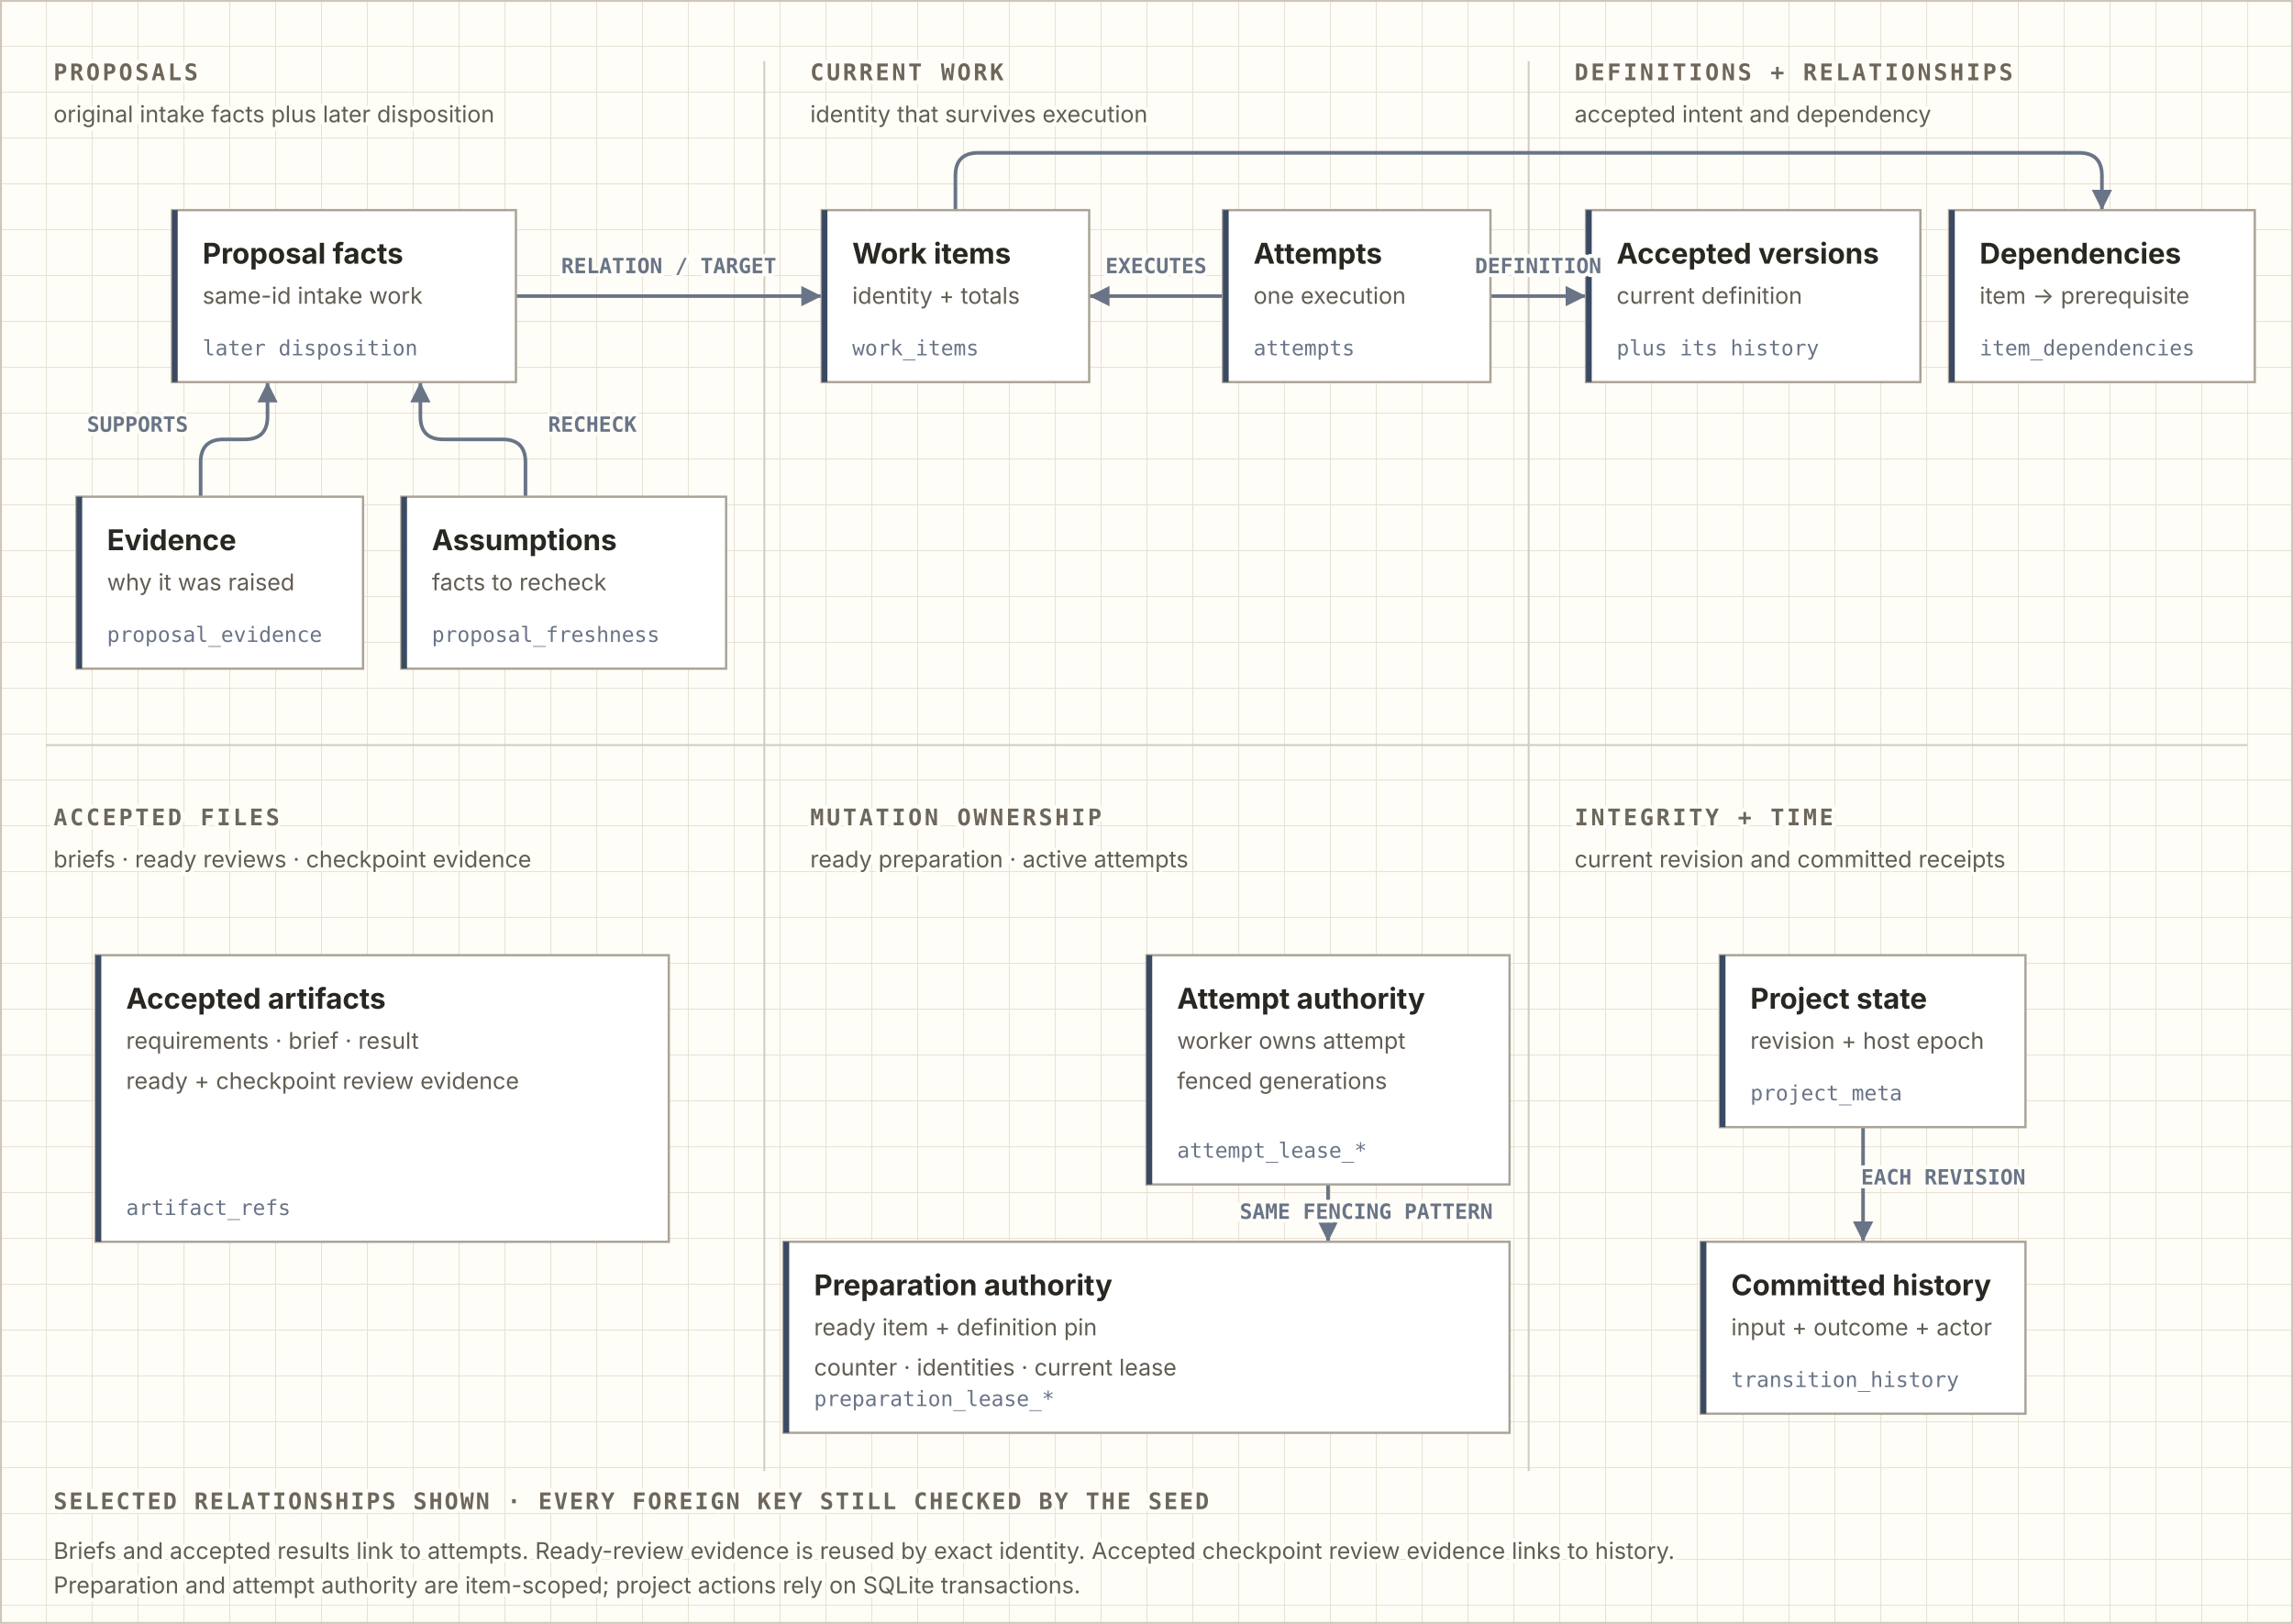
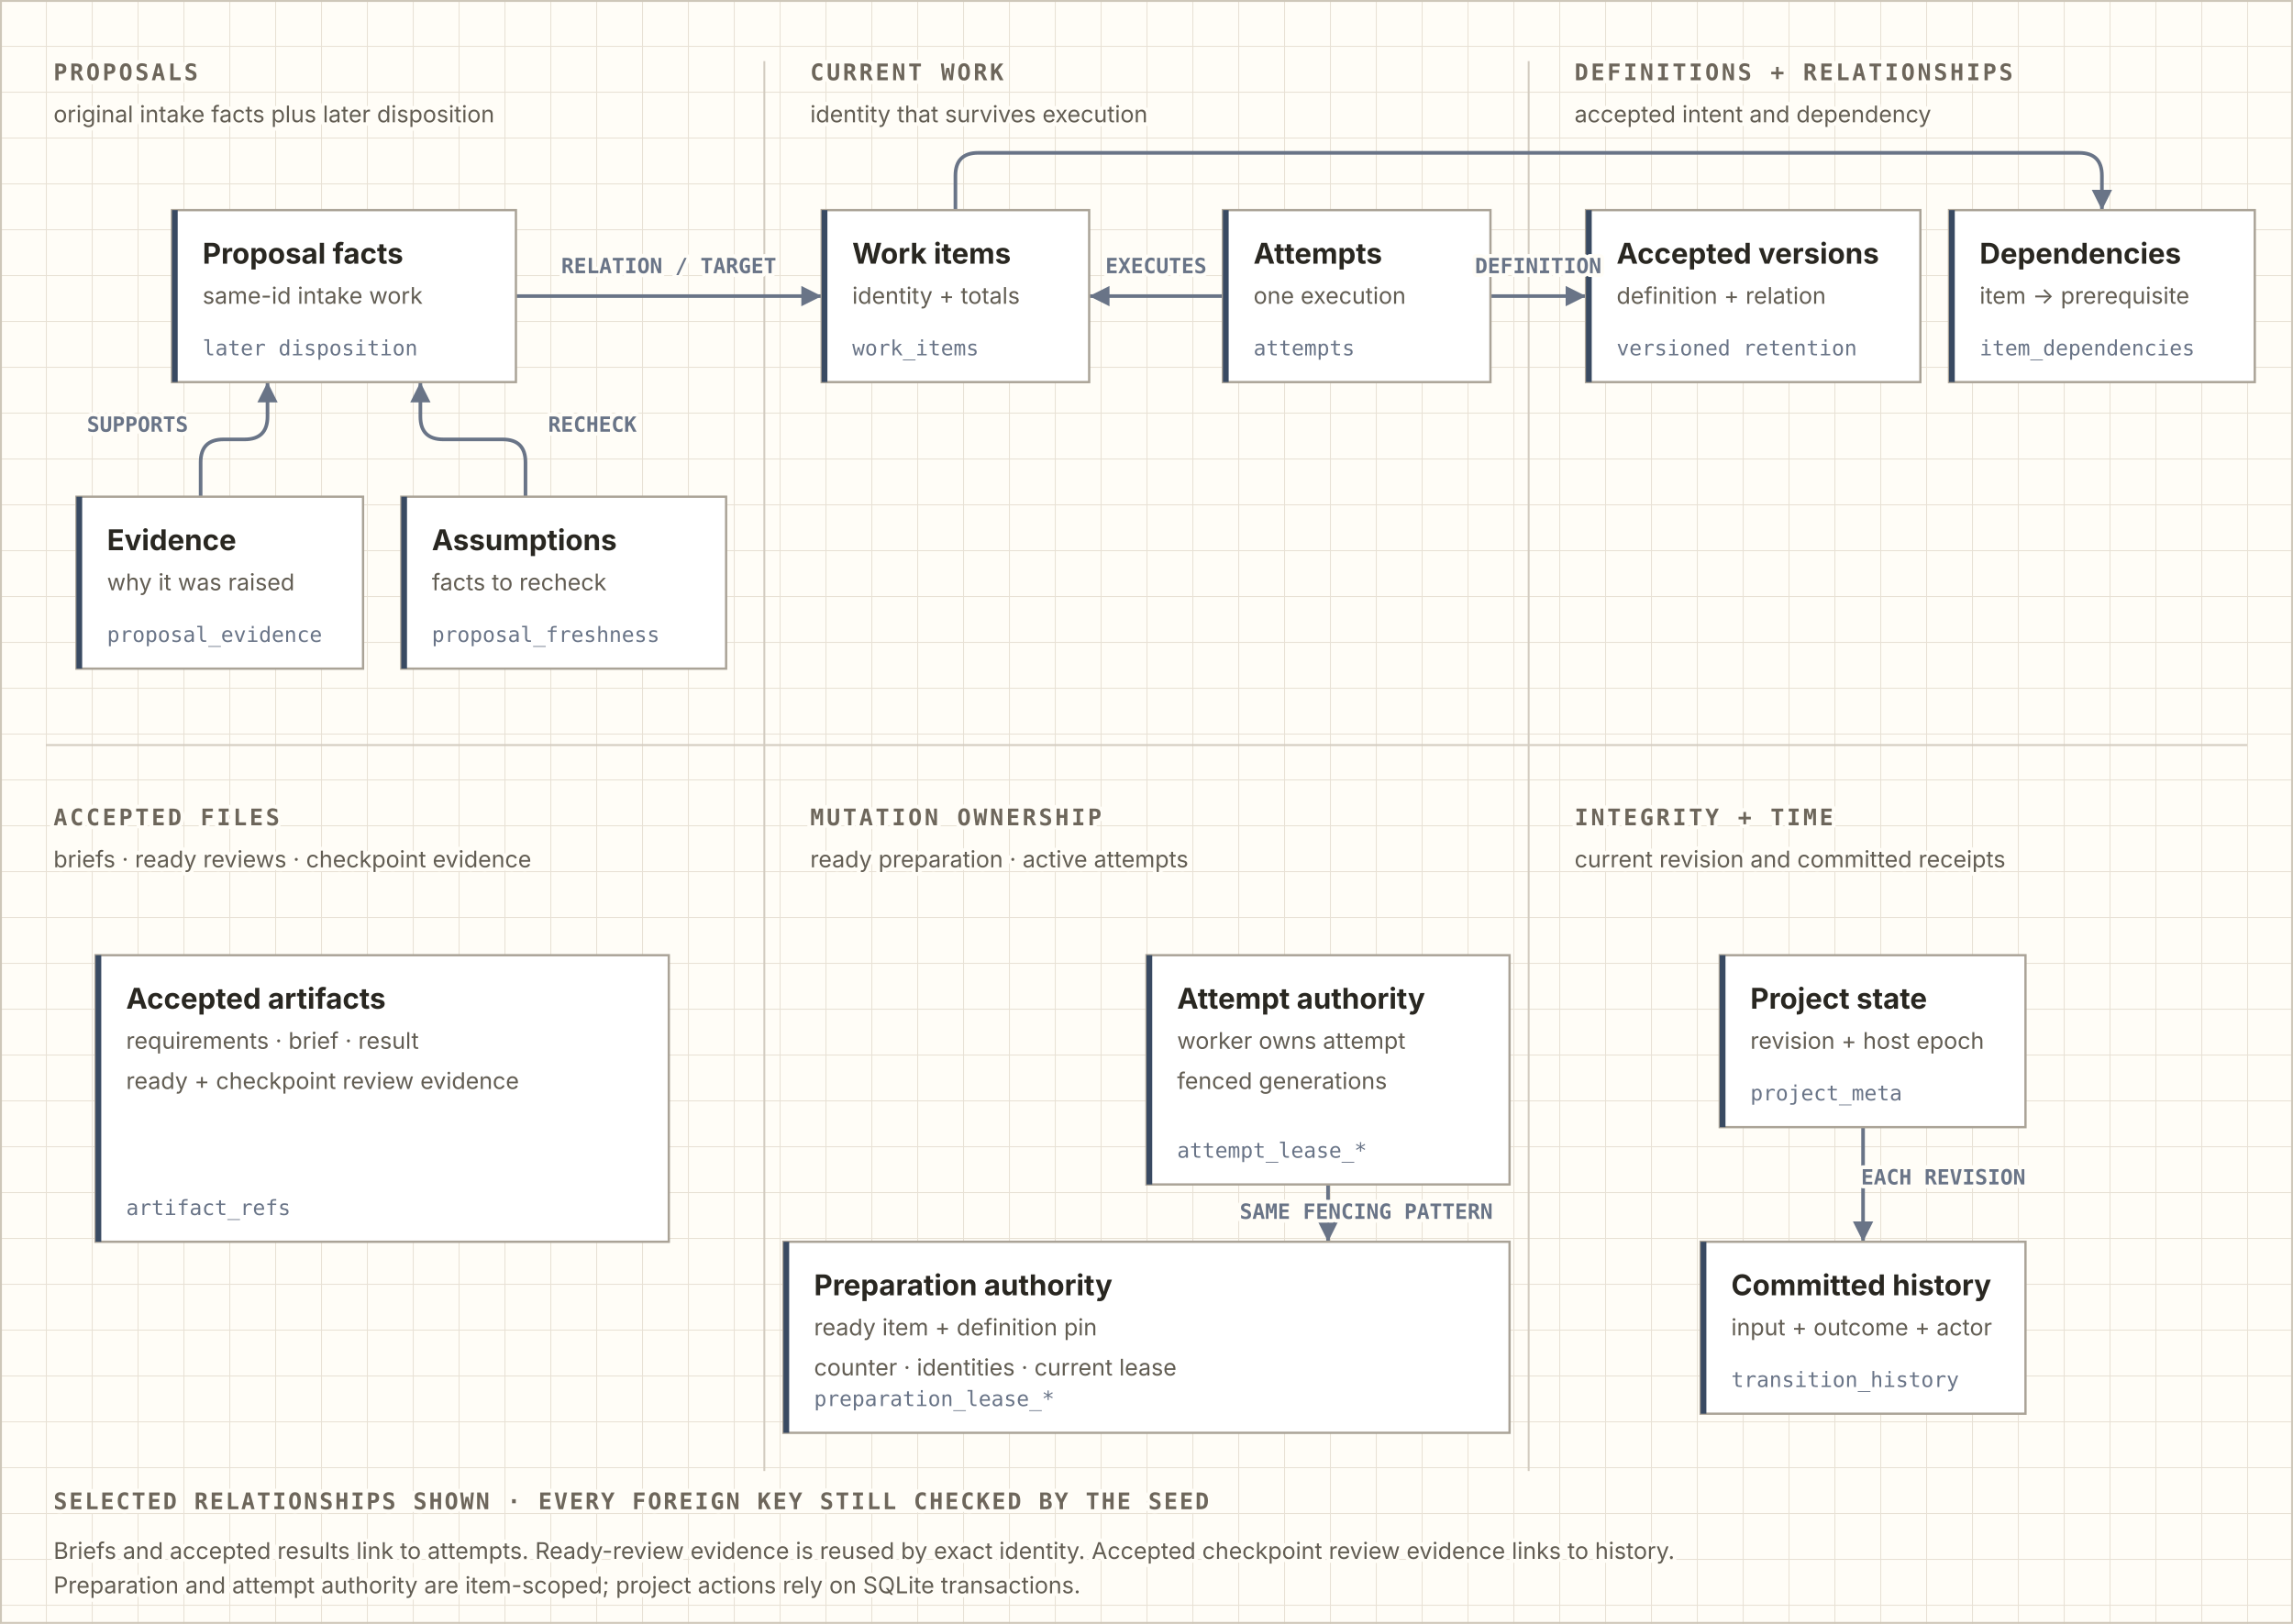
<svg xmlns="http://www.w3.org/2000/svg" role="img" aria-labelledby="title description" viewBox="0 0 1200 850">
  <defs>
    <pattern id="grid" width="24" height="24" patternUnits="userSpaceOnUse">
      <path d="M24 0H0V24" fill="none" stroke="#e8e1d5" stroke-width="1" />
    </pattern>
    <marker id="arrow" viewBox="0 0 10 10" refX="9" refY="5" markerWidth="7" markerHeight="7" orient="auto">
      <path d="M1 1L9 5L1 9Z" fill="#697487" />
    </marker>
    <style>
      text { font-family: ui-sans-serif, system-ui, -apple-system, BlinkMacSystemFont, "Segoe UI", sans-serif; fill: #292721; }
      .section-label, .box-label, .box-meta, .connector-label, .note-meta { font-family: ui-monospace, SFMono-Regular, Menlo, monospace; }
      .section-label, .box-label { font-size: 12px; font-weight: 700; letter-spacing: 0.11em; fill: #6d665b; }
      .section-subtitle { font-size: 12px; fill: #625d53; }
      .guide { stroke: #d3ccc0; stroke-width: 1; }
      .connector { fill: none; stroke: #697487; stroke-width: 1.9; stroke-linecap: round; }
      .connector-label { font-size: 11px; font-weight: 700; fill: #697487; }
      .box { fill: #fff; stroke: #aaa397; stroke-width: 1.2; }
      .box-title { font-size: 15px; font-weight: 700; }
      .box-body { font-size: 12px; fill: #625d53; }
      .box-meta { font-size: 11px; fill: #697487; }
      .note { fill: #625d53; }
      .note-meta { font-weight: 700; letter-spacing: 0.08em; fill: #6d665b; }
      .canvas-text { paint-order: stroke fill; stroke: #fffdf7; stroke-width: 4px; stroke-linejoin: round; }
    </style>
  </defs>
  <rect width="1200" height="850" fill="#fffdf7" />
  <rect width="1200" height="850" fill="url(#grid)" />
  <rect x="0.5" y="0.5" width="1199" height="849" fill="none" stroke="#cec7b9" />
  <line x1="400" y1="32" x2="400" y2="770" class="guide" />
  <line x1="800" y1="32" x2="800" y2="770" class="guide" />
  <line x1="24" y1="390" x2="1176" y2="390" class="guide" />
  <path d="M270 155L430 155" class="connector" marker-end="url(#arrow)" />
  <path d="M640 155L570 155" class="connector" marker-end="url(#arrow)" />
  <path d="M780 155L830 155" class="connector" marker-end="url(#arrow)" />
  <path d="M500 110L500 92Q500 80 512 80L1088 80Q1100 80 1100 92L1100 110" class="connector" marker-end="url(#arrow)" />
  <path d="M105 260L105 242Q105 230 117 230L128 230Q140 230 140 218L140 200" class="connector" marker-end="url(#arrow)" />
  <path d="M275 260L275 242Q275 230 263 230L232 230Q220 230 220 218L220 200" class="connector" marker-end="url(#arrow)" />
  <path d="M695 620L695 650" class="connector" marker-end="url(#arrow)" />
  <path d="M975 590L975 650" class="connector" marker-end="url(#arrow)" />
  <rect x="90" y="110" width="180" height="90" class="box" />
  <rect x="90" y="110" width="3" height="90" fill="#394a62" />
  <rect x="40" y="260" width="150" height="90" class="box" />
  <rect x="40" y="260" width="3" height="90" fill="#394a62" />
  <rect x="210" y="260" width="170" height="90" class="box" />
  <rect x="210" y="260" width="3" height="90" fill="#394a62" />
  <rect x="430" y="110" width="140" height="90" class="box" />
  <rect x="430" y="110" width="3" height="90" fill="#394a62" />
  <rect x="640" y="110" width="140" height="90" class="box" />
  <rect x="640" y="110" width="3" height="90" fill="#394a62" />
  <rect x="830" y="110" width="175" height="90" class="box" />
  <rect x="830" y="110" width="3" height="90" fill="#394a62" />
  <rect x="1020" y="110" width="160" height="90" class="box" />
  <rect x="1020" y="110" width="3" height="90" fill="#394a62" />
  <rect x="50" y="500" width="300" height="150" class="box" />
  <rect x="50" y="500" width="3" height="150" fill="#394a62" />
  <rect x="600" y="500" width="190" height="120" class="box" />
  <rect x="600" y="500" width="3" height="120" fill="#394a62" />
  <rect x="410" y="650" width="380" height="100" class="box" />
  <rect x="410" y="650" width="3" height="100" fill="#394a62" />
  <rect x="900" y="500" width="160" height="90" class="box" />
  <rect x="900" y="500" width="3" height="90" fill="#394a62" />
  <rect x="890" y="650" width="170" height="90" class="box" />
  <rect x="890" y="650" width="3" height="90" fill="#394a62" />
  <text x="28" y="42" class="section-label canvas-text">PROPOSALS</text>
  <text x="28" y="64" class="section-subtitle canvas-text">original intake facts plus later disposition</text>
  <text x="424" y="42" class="section-label canvas-text">CURRENT WORK</text>
  <text x="424" y="64" class="section-subtitle canvas-text">identity that survives execution</text>
  <text x="824" y="42" class="section-label canvas-text">DEFINITIONS + RELATIONSHIPS</text>
  <text x="824" y="64" class="section-subtitle canvas-text">accepted intent and dependency</text>
  <text x="28" y="432" class="section-label canvas-text">ACCEPTED FILES</text>
  <text x="28" y="454" class="section-subtitle canvas-text">briefs · ready reviews · checkpoint evidence</text>
  <text x="424" y="432" class="section-label canvas-text">MUTATION OWNERSHIP</text>
  <text x="424" y="454" class="section-subtitle canvas-text">ready preparation · active attempts</text>
  <text x="824" y="432" class="section-label canvas-text">INTEGRITY + TIME</text>
  <text x="824" y="454" class="section-subtitle canvas-text">current revision and committed receipts</text>
  <text x="350" y="143" text-anchor="middle" class="connector-label canvas-text">RELATION / TARGET</text>
  <text x="605" y="143" text-anchor="middle" class="connector-label canvas-text">EXECUTES</text>
  <text x="805" y="143" text-anchor="middle" class="connector-label canvas-text">DEFINITION</text>
  <text x="72" y="226" text-anchor="middle" class="connector-label canvas-text">SUPPORTS</text>
  <text x="310" y="226" text-anchor="middle" class="connector-label canvas-text">RECHECK</text>
  <text x="715" y="638" text-anchor="middle" class="connector-label canvas-text">SAME FENCING PATTERN</text>
  <text x="1017" y="620" text-anchor="middle" class="connector-label canvas-text">EACH REVISION</text>
  <text x="106" y="138" class="box-title">Proposal facts</text>
  <text x="106" y="159" class="box-body">same-id intake work</text>
  <text x="106" y="186" class="box-meta">later disposition</text>
  <text x="56" y="288" class="box-title">Evidence</text>
  <text x="56" y="309" class="box-body">why it was raised</text>
  <text x="56" y="336" class="box-meta">proposal_evidence</text>
  <text x="226" y="288" class="box-title">Assumptions</text>
  <text x="226" y="309" class="box-body">facts to recheck</text>
  <text x="226" y="336" class="box-meta">proposal_freshness</text>
  <text x="446" y="138" class="box-title">Work items</text>
  <text x="446" y="159" class="box-body">identity + totals</text>
  <text x="446" y="186" class="box-meta">work_items</text>
  <text x="656" y="138" class="box-title">Attempts</text>
  <text x="656" y="159" class="box-body">one execution</text>
  <text x="656" y="186" class="box-meta">attempts</text>
  <text x="846" y="138" class="box-title">Accepted versions</text>
-   <text x="846" y="159" class="box-body">current definition</text>
-   <text x="846" y="186" class="box-meta">plus its history</text>
+   <text x="846" y="159" class="box-body">definition + relation</text>
+   <text x="846" y="186" class="box-meta">versioned retention</text>
  <text x="1036" y="138" class="box-title">Dependencies</text>
  <text x="1036" y="159" class="box-body">item → prerequisite</text>
  <text x="1036" y="186" class="box-meta">item_dependencies</text>
  <text x="66" y="528" class="box-title">Accepted artifacts</text>
  <text x="66" y="549" class="box-body">requirements · brief · result</text>
  <text x="66" y="570" class="box-body">ready + checkpoint review evidence</text>
  <text x="66" y="636" class="box-meta">artifact_refs</text>
  <text x="616" y="528" class="box-title">Attempt authority</text>
  <text x="616" y="549" class="box-body">worker owns attempt</text>
  <text x="616" y="570" class="box-body">fenced generations</text>
  <text x="616" y="606" class="box-meta">attempt_lease_*</text>
  <text x="426" y="678" class="box-title">Preparation authority</text>
  <text x="426" y="699" class="box-body">ready item + definition pin</text>
  <text x="426" y="720" class="box-body">counter · identities · current lease</text>
  <text x="426" y="736" class="box-meta">preparation_lease_*</text>
  <text x="916" y="528" class="box-title">Project state</text>
  <text x="916" y="549" class="box-body">revision + host epoch</text>
  <text x="916" y="576" class="box-meta">project_meta</text>
  <text x="906" y="678" class="box-title">Committed history</text>
  <text x="906" y="699" class="box-body">input + outcome + actor</text>
  <text x="906" y="726" class="box-meta">transition_history</text>
  <text x="28" y="790" text-anchor="start" font-size="12" class="note-meta canvas-text">SELECTED RELATIONSHIPS SHOWN · EVERY FOREIGN KEY STILL CHECKED BY THE SEED</text>
  <text x="28" y="816" text-anchor="start" font-size="12" class="note canvas-text">Briefs and accepted results link to attempts. Ready-review evidence is reused by exact identity. Accepted checkpoint review evidence links to history.</text>
  <text x="28" y="834" text-anchor="start" font-size="12" class="note canvas-text">Preparation and attempt authority are item-scoped; project actions rely on SQLite transactions.</text>
</svg>
